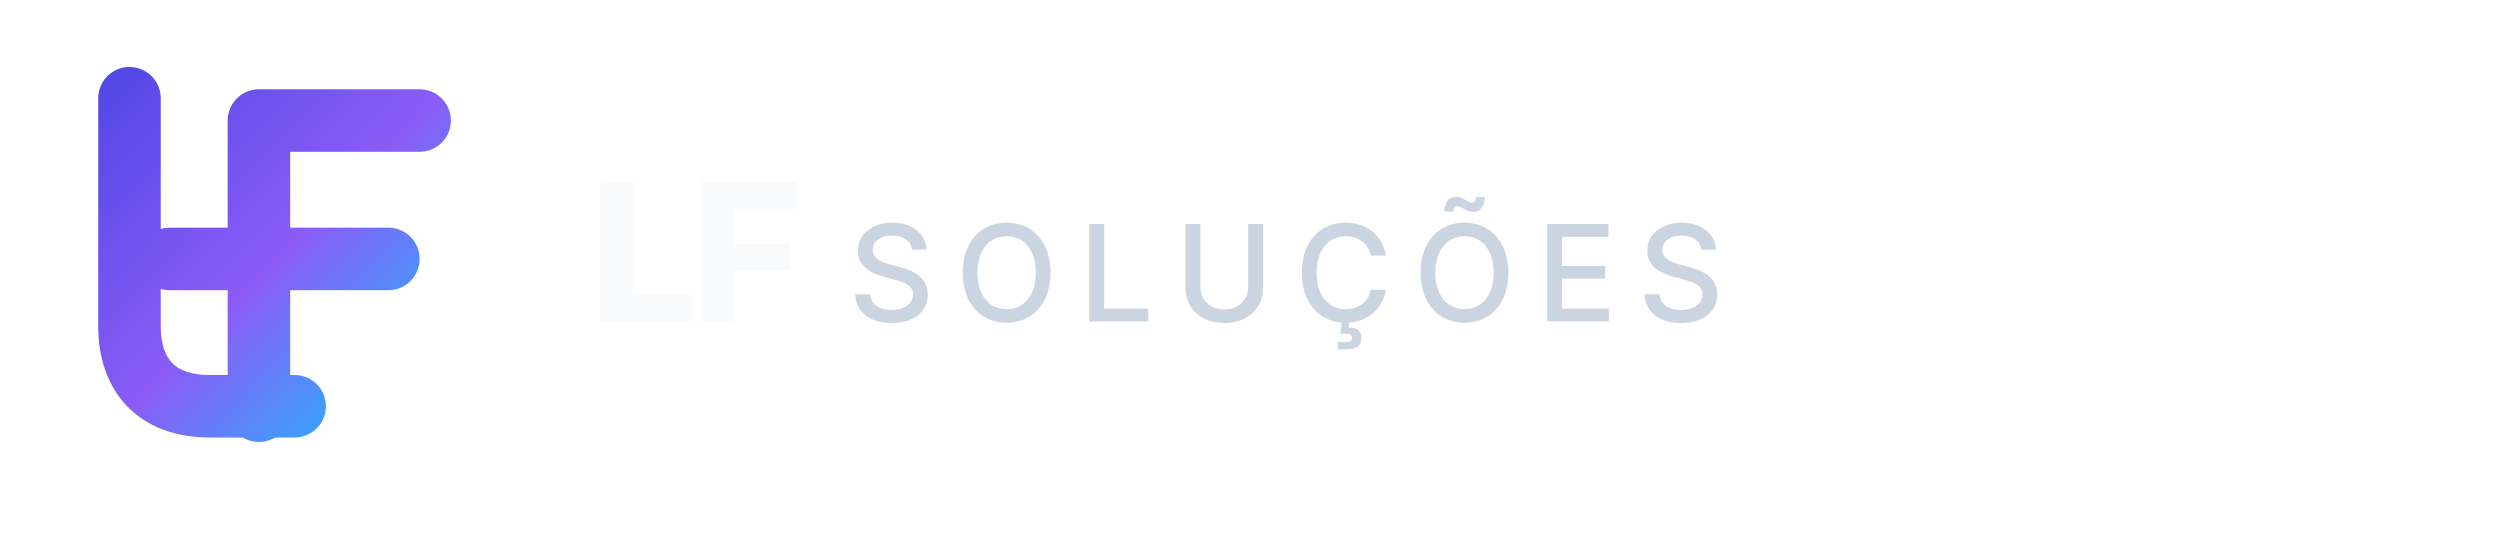
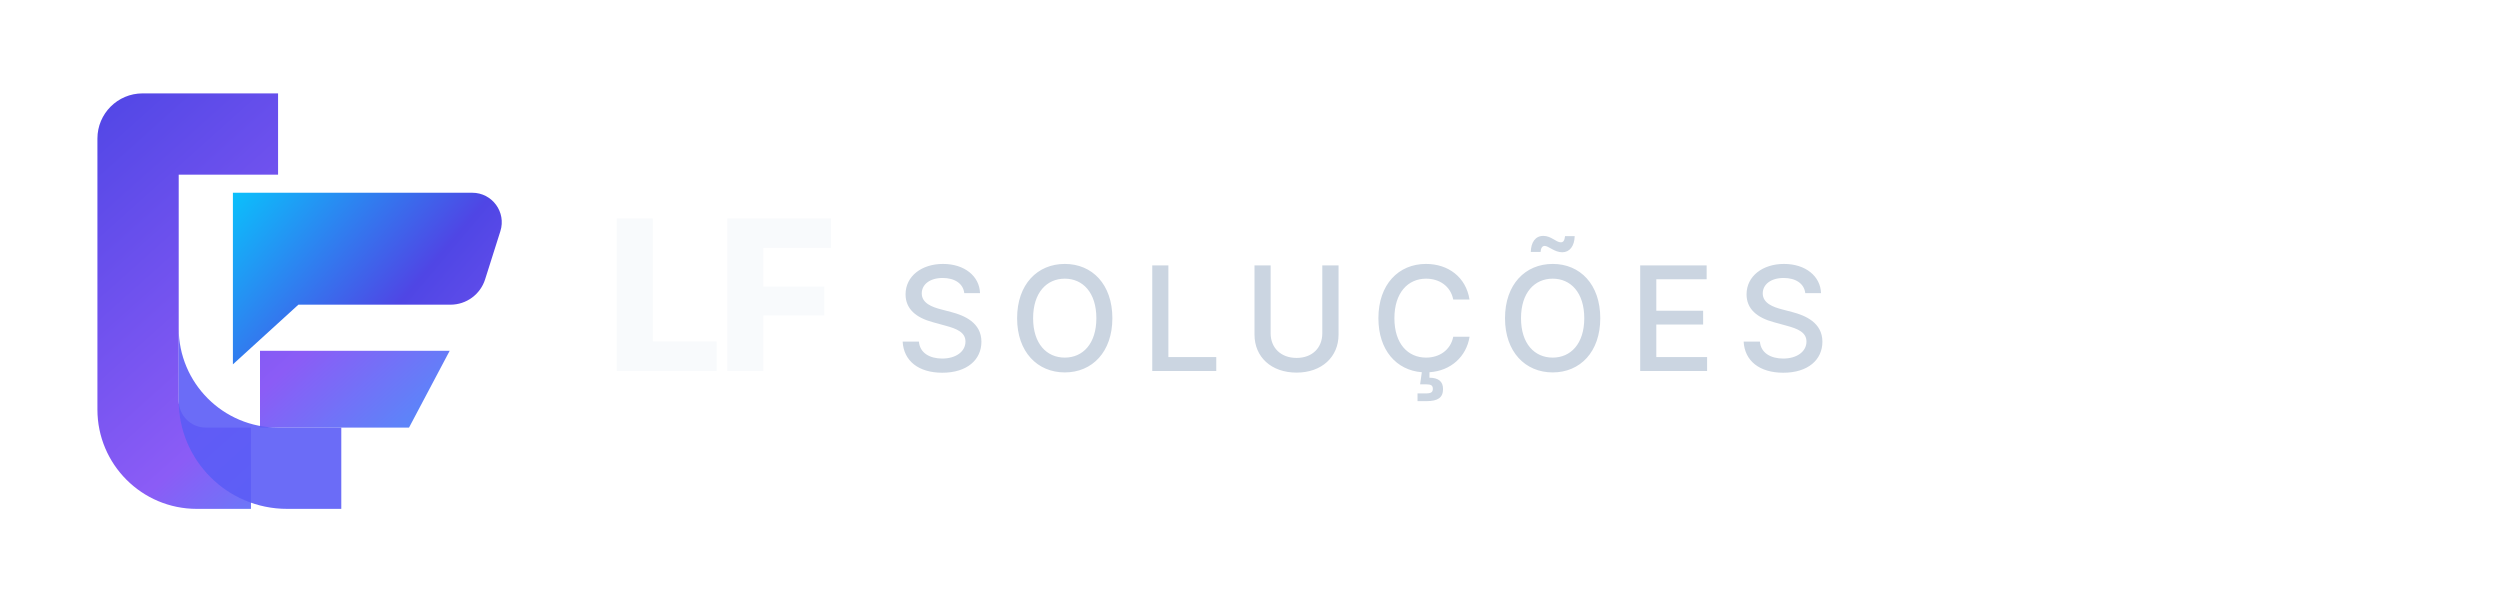
- <svg xmlns="http://www.w3.org/2000/svg" width="560" height="120" viewBox="0 0 560 120" fill="none">
+ <svg xmlns="http://www.w3.org/2000/svg" width="620" height="150" viewBox="0 0 620 150" fill="none" role="img" aria-labelledby="title desc">
  <defs>
-     <linearGradient id="lfPremium" x1="18" y1="18" x2="103" y2="102" gradientUnits="userSpaceOnUse">
+     <linearGradient id="p2a" x1="18" y1="16" x2="122" y2="132" gradientUnits="userSpaceOnUse">
      <stop stop-color="#4F46E5" />
-       <stop offset="0.50" stop-color="#8B5CF6" />
+       <stop offset=".48" stop-color="#8B5CF6" />
      <stop offset="1" stop-color="#00D4FF" />
    </linearGradient>
+     <linearGradient id="p2b" x1="42" y1="36" x2="120" y2="102" gradientUnits="userSpaceOnUse">
+       <stop stop-color="#00D4FF" />
+       <stop offset=".5" stop-color="#4F46E5" />
+       <stop offset="1" stop-color="#8B5CF6" />
+     </linearGradient>
  </defs>
-   <g transform="translate(0 0)">
-     <path d="M29 22V73C29 84 35 91 47 91H66" stroke="url(#lfPremium)" stroke-width="14" stroke-linecap="round" stroke-linejoin="round" />
-     <path d="M58 27H94M58 27V92M58 58H87" stroke="url(#lfPremium)" stroke-width="14" stroke-linecap="round" stroke-linejoin="round" />
-     <path d="M38 58H58" stroke="url(#lfPremium)" stroke-width="14" stroke-linecap="round" />
+   <g transform="translate(4 3) scale(1.12)">
+     <path d="M28 18C22.477 18 18 22.477 18 28V88C18 100.15 27.85 110 40 110H52V92H42C38.686 92 36 89.314 36 86V36H58V18H28Z" fill="url(#p2a)" />
+     <path d="M48 40H101C105.418 40 108.561 44.298 107.226 48.51L103.846 59.18C102.789 62.516 99.692 64.786 96.192 64.786H62.5L48 78V40Z" fill="url(#p2b)" />
+     <path d="M54 75H96L87 92H54V75Z" fill="url(#p2a)" />
+     <path d="M36 86C36 99.255 46.745 110 60 110H72V92H58C45.85 92 36 82.15 36 70V86Z" fill="#5B5CF6" opacity=".9" />
  </g>
-   <text x="132" y="72" fill="#F8FAFC" font-family="Inter, Arial, sans-serif" font-size="43" font-weight="800" letter-spacing="-1.6">LF</text>
-   <text x="190" y="72" fill="#CBD5E1" font-family="Inter, Arial, sans-serif" font-size="30" font-weight="500" letter-spacing="4.6">SOLUÇÕES</text>
+   <text x="150" y="92" fill="#F8FAFC" font-family="Inter,Arial,sans-serif" font-size="52" font-weight="800" letter-spacing="-2">LF</text>
+   <text x="222" y="92" fill="#CBD5E1" font-family="Inter,Arial,sans-serif" font-size="36" font-weight="500" letter-spacing="5">SOLUÇÕES</text>
</svg>
